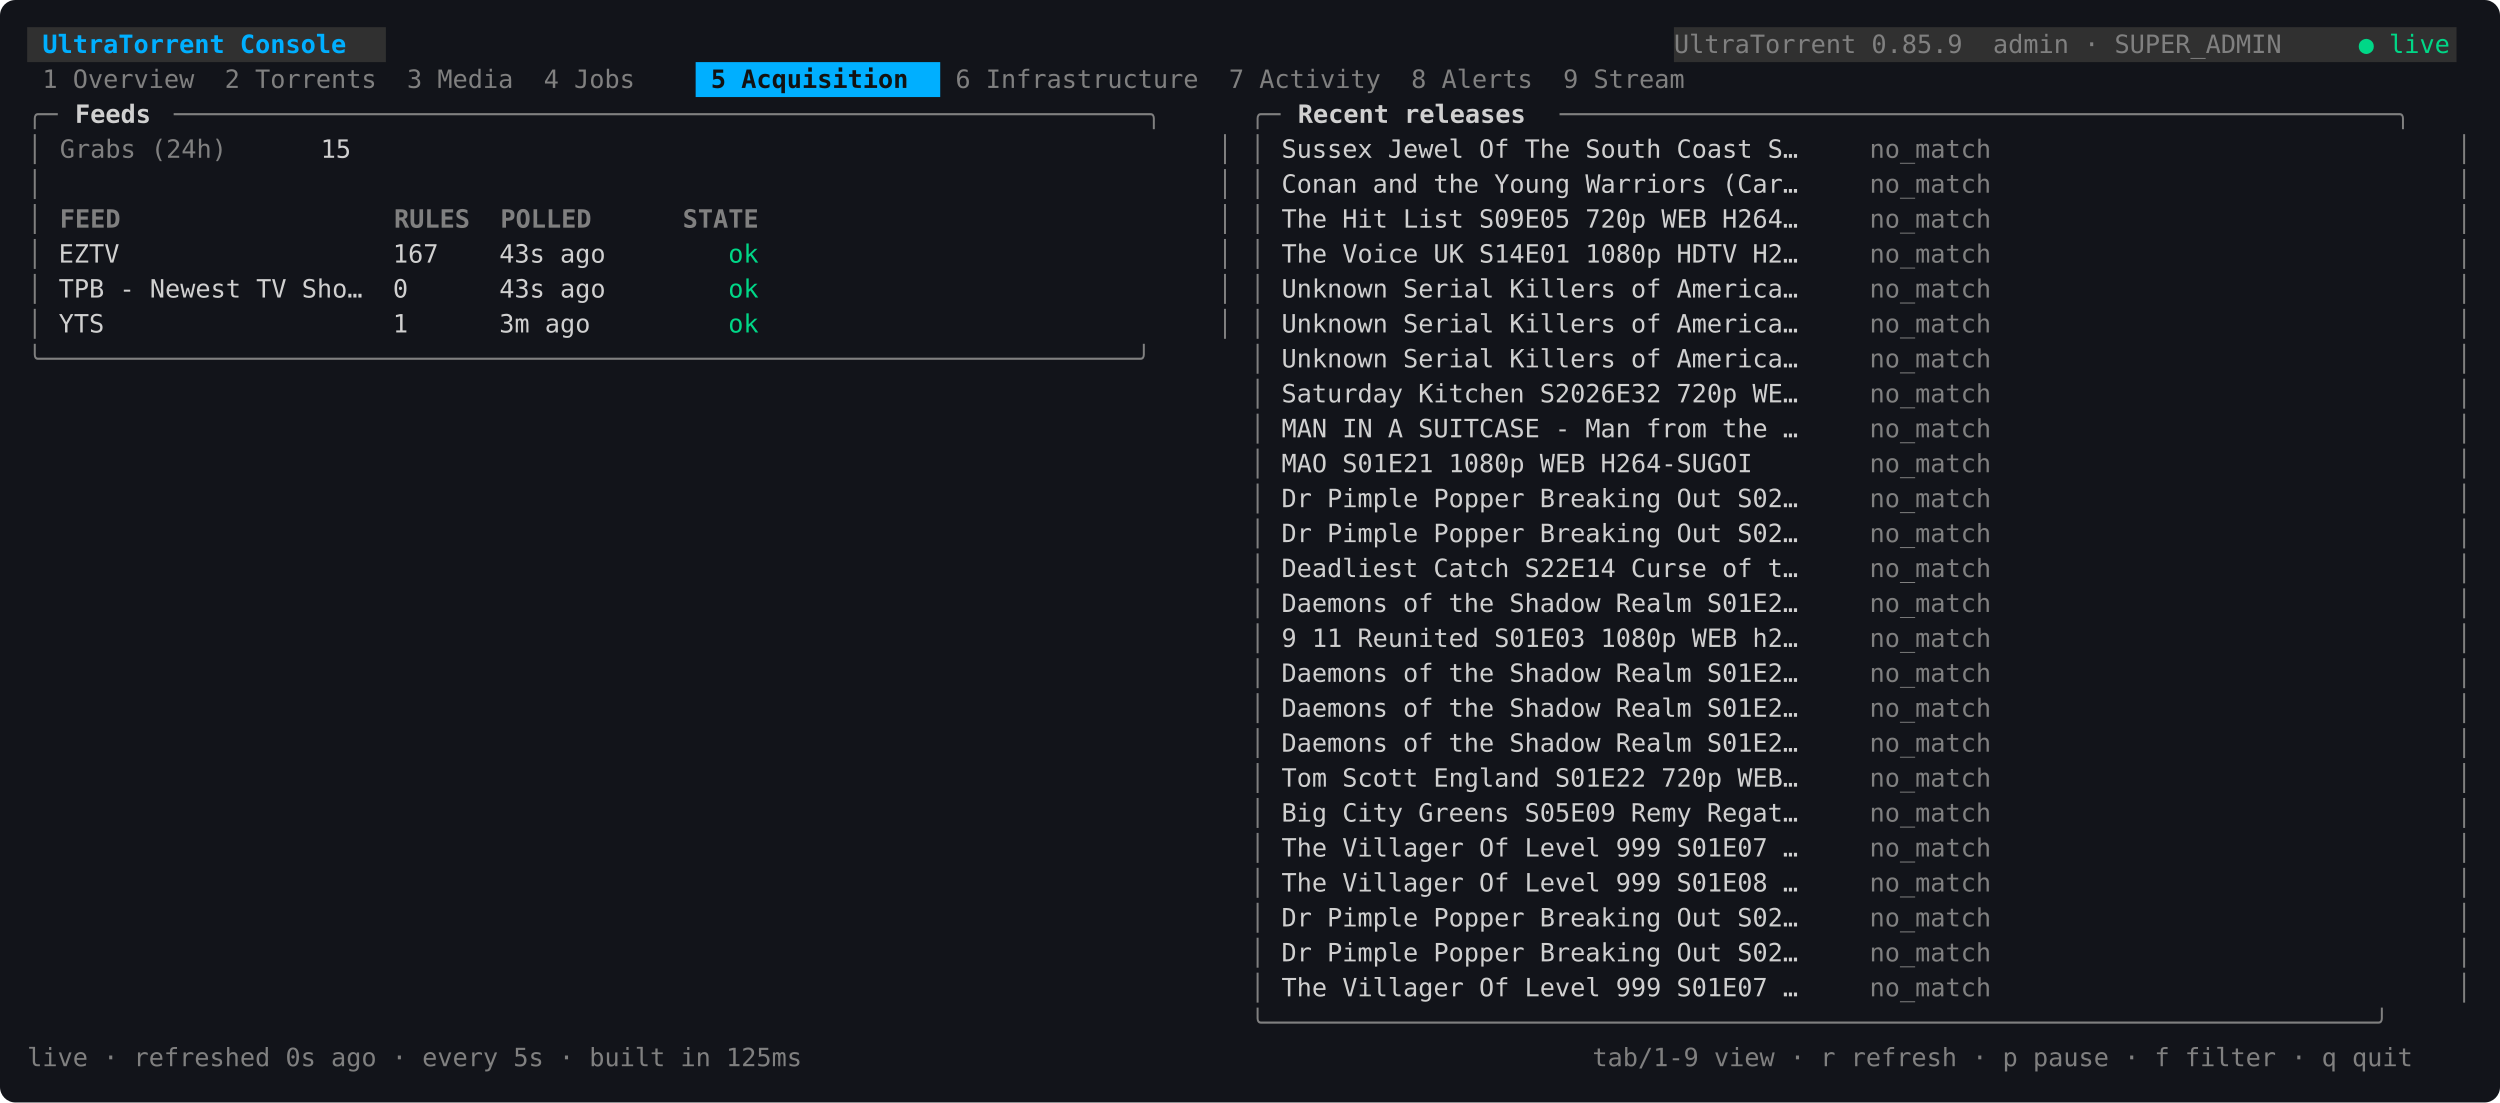
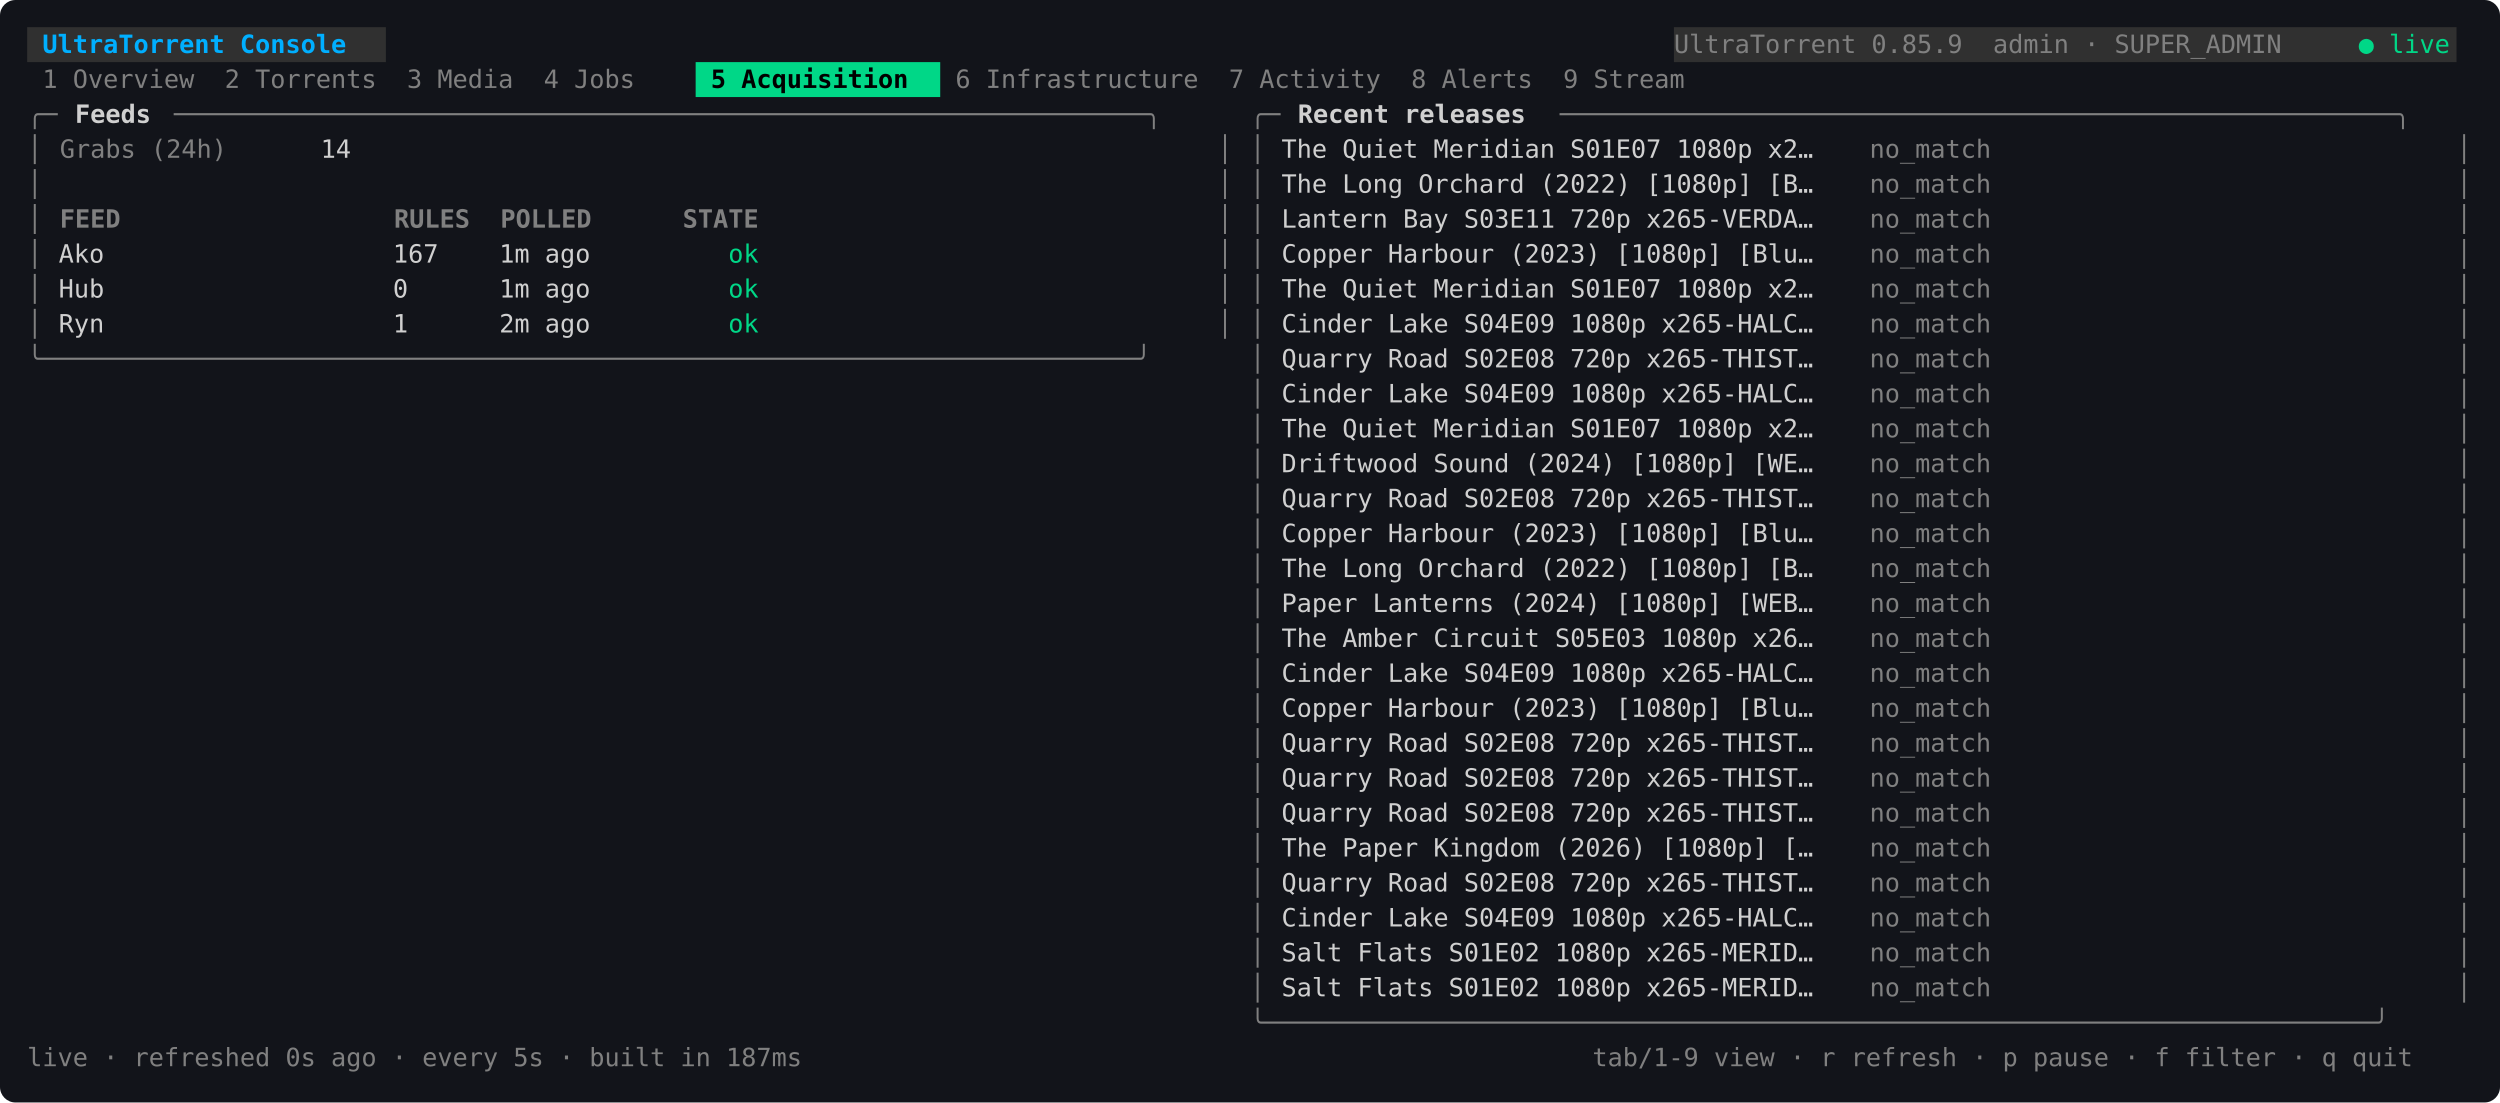
<svg xmlns="http://www.w3.org/2000/svg" viewBox="0 0 1288 568" width="1288" height="568" font-family="ui-monospace,SFMono-Regular,Menlo,Consolas,&quot;DejaVu Sans Mono&quot;,monospace" font-size="13">
  <rect width="100%" height="100%" rx="8" fill="#12141a" />
  <rect x="14.0" y="14.0" width="184.8" height="18.0" fill="#303030" />
  <rect x="862.4" y="14.0" width="403.2" height="18.0" fill="#303030" />
-   <rect x="358.4" y="32.0" width="126.0" height="18.0" fill="#00afff" />
+   <rect x="358.4" y="32.0" width="126.0" height="18.0" fill="#00d787" />
  <text x="14.0" y="27.3" fill="#00afff" xml:space="preserve" font-weight="700"> UltraTorrent Console</text>
  <text x="862.4" y="27.3" fill="#808080" xml:space="preserve">UltraTorrent 0.85.9  admin · SUPER_ADMIN</text>
  <text x="1215.2" y="27.3" fill="#00d787" xml:space="preserve">● live</text>
  <text x="14.0" y="45.3" fill="#808080" xml:space="preserve"> 1 Overview  2 Torrents  3 Media  4 Jobs</text>
-   <text x="358.4" y="45.3" fill="#121212" xml:space="preserve" font-weight="700"> 5 Acquisition</text>
+   <text x="358.4" y="45.3" fill="#000000" xml:space="preserve" font-weight="700"> 5 Acquisition</text>
  <text x="484.4" y="45.3" fill="#808080" xml:space="preserve"> 6 Infrastructure  7 Activity  8 Alerts  9 Stream</text>
  <text x="14.0" y="63.3" fill="#808080" xml:space="preserve">╭─</text>
  <text x="30.8" y="63.3" fill="#d0d0d0" xml:space="preserve" font-weight="700"> Feeds</text>
  <text x="89.6" y="63.3" fill="#808080" xml:space="preserve">────────────────────────────────────────────────────────────────╮</text>
  <text x="644.0" y="63.3" fill="#808080" xml:space="preserve">╭─</text>
  <text x="660.8" y="63.3" fill="#d0d0d0" xml:space="preserve" font-weight="700"> Recent releases</text>
  <text x="803.6" y="63.3" fill="#808080" xml:space="preserve">───────────────────────────────────────────────────────╮</text>
  <text x="14.0" y="81.3" fill="#808080" xml:space="preserve">│</text>
  <text x="30.8" y="81.3" fill="#808080" xml:space="preserve">Grabs (24h)</text>
-   <text x="165.2" y="81.3" fill="#d0d0d0" xml:space="preserve">15</text>
+   <text x="165.2" y="81.3" fill="#d0d0d0" xml:space="preserve">14</text>
  <text x="627.2" y="81.3" fill="#808080" xml:space="preserve">│</text>
  <text x="644.0" y="81.3" fill="#808080" xml:space="preserve">│</text>
-   <text x="652.4" y="81.3" fill="#d0d0d0" xml:space="preserve"> Sussex Jewel Of The South Coast S…</text>
+   <text x="652.4" y="81.3" fill="#d0d0d0" xml:space="preserve"> The Quiet Meridian S01E07 1080p x2…</text>
  <text x="963.2" y="81.3" fill="#808080" xml:space="preserve">no_match</text>
  <text x="1265.6" y="81.3" fill="#808080" xml:space="preserve">│</text>
  <text x="14.0" y="99.3" fill="#808080" xml:space="preserve">│</text>
  <text x="627.2" y="99.3" fill="#808080" xml:space="preserve">│</text>
  <text x="644.0" y="99.3" fill="#808080" xml:space="preserve">│</text>
-   <text x="652.4" y="99.3" fill="#d0d0d0" xml:space="preserve"> Conan and the Young Warriors (Car…</text>
+   <text x="652.4" y="99.3" fill="#d0d0d0" xml:space="preserve"> The Long Orchard (2022) [1080p] [B…</text>
  <text x="963.2" y="99.3" fill="#808080" xml:space="preserve">no_match</text>
  <text x="1265.6" y="99.3" fill="#808080" xml:space="preserve">│</text>
  <text x="14.0" y="117.3" fill="#808080" xml:space="preserve">│</text>
  <text x="30.8" y="117.3" fill="#808080" xml:space="preserve" font-weight="700">FEED                  RULES  POLLED      STATE</text>
  <text x="627.2" y="117.3" fill="#808080" xml:space="preserve">│</text>
  <text x="644.0" y="117.3" fill="#808080" xml:space="preserve">│</text>
-   <text x="652.4" y="117.3" fill="#d0d0d0" xml:space="preserve"> The Hit List S09E05 720p WEB H264…</text>
+   <text x="652.4" y="117.3" fill="#d0d0d0" xml:space="preserve"> Lantern Bay S03E11 720p x265-VERDA…</text>
  <text x="963.2" y="117.3" fill="#808080" xml:space="preserve">no_match</text>
  <text x="1265.6" y="117.3" fill="#808080" xml:space="preserve">│</text>
  <text x="14.0" y="135.3" fill="#808080" xml:space="preserve">│</text>
-   <text x="22.4" y="135.3" fill="#d0d0d0" xml:space="preserve"> EZTV                  167    43s ago</text>
+   <text x="22.4" y="135.3" fill="#d0d0d0" xml:space="preserve"> Ako                   167    1m ago</text>
  <text x="375.2" y="135.3" fill="#00d787" xml:space="preserve">ok</text>
  <text x="627.2" y="135.3" fill="#808080" xml:space="preserve">│</text>
  <text x="644.0" y="135.3" fill="#808080" xml:space="preserve">│</text>
-   <text x="652.4" y="135.3" fill="#d0d0d0" xml:space="preserve"> The Voice UK S14E01 1080p HDTV H2…</text>
+   <text x="652.4" y="135.3" fill="#d0d0d0" xml:space="preserve"> Copper Harbour (2023) [1080p] [Blu…</text>
  <text x="963.2" y="135.3" fill="#808080" xml:space="preserve">no_match</text>
  <text x="1265.6" y="135.3" fill="#808080" xml:space="preserve">│</text>
  <text x="14.0" y="153.3" fill="#808080" xml:space="preserve">│</text>
-   <text x="22.4" y="153.3" fill="#d0d0d0" xml:space="preserve"> TPB - Newest TV Sho…  0      43s ago</text>
+   <text x="22.4" y="153.3" fill="#d0d0d0" xml:space="preserve"> Hub                   0      1m ago</text>
  <text x="375.2" y="153.3" fill="#00d787" xml:space="preserve">ok</text>
  <text x="627.2" y="153.3" fill="#808080" xml:space="preserve">│</text>
  <text x="644.0" y="153.3" fill="#808080" xml:space="preserve">│</text>
-   <text x="652.4" y="153.3" fill="#d0d0d0" xml:space="preserve"> Unknown Serial Killers of America…</text>
+   <text x="652.4" y="153.3" fill="#d0d0d0" xml:space="preserve"> The Quiet Meridian S01E07 1080p x2…</text>
  <text x="963.2" y="153.3" fill="#808080" xml:space="preserve">no_match</text>
  <text x="1265.6" y="153.3" fill="#808080" xml:space="preserve">│</text>
  <text x="14.0" y="171.3" fill="#808080" xml:space="preserve">│</text>
-   <text x="22.4" y="171.3" fill="#d0d0d0" xml:space="preserve"> YTS                   1      3m ago</text>
+   <text x="22.4" y="171.3" fill="#d0d0d0" xml:space="preserve"> Ryn                   1      2m ago</text>
  <text x="375.2" y="171.3" fill="#00d787" xml:space="preserve">ok</text>
  <text x="627.2" y="171.3" fill="#808080" xml:space="preserve">│</text>
  <text x="644.0" y="171.3" fill="#808080" xml:space="preserve">│</text>
-   <text x="652.4" y="171.3" fill="#d0d0d0" xml:space="preserve"> Unknown Serial Killers of America…</text>
+   <text x="652.4" y="171.3" fill="#d0d0d0" xml:space="preserve"> Cinder Lake S04E09 1080p x265-HALC…</text>
  <text x="963.2" y="171.3" fill="#808080" xml:space="preserve">no_match</text>
  <text x="1265.6" y="171.3" fill="#808080" xml:space="preserve">│</text>
  <text x="14.0" y="189.3" fill="#808080" xml:space="preserve">╰────────────────────────────────────────────────────────────────────────╯</text>
  <text x="644.0" y="189.3" fill="#808080" xml:space="preserve">│</text>
-   <text x="652.4" y="189.3" fill="#d0d0d0" xml:space="preserve"> Unknown Serial Killers of America…</text>
+   <text x="652.4" y="189.3" fill="#d0d0d0" xml:space="preserve"> Quarry Road S02E08 720p x265-THIST…</text>
  <text x="963.2" y="189.3" fill="#808080" xml:space="preserve">no_match</text>
  <text x="1265.6" y="189.3" fill="#808080" xml:space="preserve">│</text>
  <text x="644.0" y="207.3" fill="#808080" xml:space="preserve">│</text>
-   <text x="652.4" y="207.3" fill="#d0d0d0" xml:space="preserve"> Saturday Kitchen S2026E32 720p WE…</text>
+   <text x="652.4" y="207.3" fill="#d0d0d0" xml:space="preserve"> Cinder Lake S04E09 1080p x265-HALC…</text>
  <text x="963.2" y="207.3" fill="#808080" xml:space="preserve">no_match</text>
  <text x="1265.6" y="207.3" fill="#808080" xml:space="preserve">│</text>
  <text x="644.0" y="225.3" fill="#808080" xml:space="preserve">│</text>
-   <text x="652.4" y="225.3" fill="#d0d0d0" xml:space="preserve"> MAN IN A SUITCASE - Man from the …</text>
+   <text x="652.4" y="225.3" fill="#d0d0d0" xml:space="preserve"> The Quiet Meridian S01E07 1080p x2…</text>
  <text x="963.2" y="225.3" fill="#808080" xml:space="preserve">no_match</text>
  <text x="1265.6" y="225.3" fill="#808080" xml:space="preserve">│</text>
  <text x="644.0" y="243.3" fill="#808080" xml:space="preserve">│</text>
-   <text x="652.4" y="243.3" fill="#d0d0d0" xml:space="preserve"> MAO S01E21 1080p WEB H264-SUGOI</text>
+   <text x="652.4" y="243.3" fill="#d0d0d0" xml:space="preserve"> Driftwood Sound (2024) [1080p] [WE…</text>
  <text x="963.2" y="243.3" fill="#808080" xml:space="preserve">no_match</text>
  <text x="1265.6" y="243.3" fill="#808080" xml:space="preserve">│</text>
  <text x="644.0" y="261.3" fill="#808080" xml:space="preserve">│</text>
-   <text x="652.4" y="261.3" fill="#d0d0d0" xml:space="preserve"> Dr Pimple Popper Breaking Out S02…</text>
+   <text x="652.4" y="261.3" fill="#d0d0d0" xml:space="preserve"> Quarry Road S02E08 720p x265-THIST…</text>
  <text x="963.2" y="261.3" fill="#808080" xml:space="preserve">no_match</text>
  <text x="1265.6" y="261.3" fill="#808080" xml:space="preserve">│</text>
  <text x="644.0" y="279.3" fill="#808080" xml:space="preserve">│</text>
-   <text x="652.4" y="279.3" fill="#d0d0d0" xml:space="preserve"> Dr Pimple Popper Breaking Out S02…</text>
+   <text x="652.4" y="279.3" fill="#d0d0d0" xml:space="preserve"> Copper Harbour (2023) [1080p] [Blu…</text>
  <text x="963.2" y="279.3" fill="#808080" xml:space="preserve">no_match</text>
  <text x="1265.6" y="279.3" fill="#808080" xml:space="preserve">│</text>
  <text x="644.0" y="297.3" fill="#808080" xml:space="preserve">│</text>
-   <text x="652.4" y="297.3" fill="#d0d0d0" xml:space="preserve"> Deadliest Catch S22E14 Curse of t…</text>
+   <text x="652.4" y="297.3" fill="#d0d0d0" xml:space="preserve"> The Long Orchard (2022) [1080p] [B…</text>
  <text x="963.2" y="297.3" fill="#808080" xml:space="preserve">no_match</text>
  <text x="1265.6" y="297.3" fill="#808080" xml:space="preserve">│</text>
  <text x="644.0" y="315.3" fill="#808080" xml:space="preserve">│</text>
-   <text x="652.4" y="315.3" fill="#d0d0d0" xml:space="preserve"> Daemons of the Shadow Realm S01E2…</text>
+   <text x="652.4" y="315.3" fill="#d0d0d0" xml:space="preserve"> Paper Lanterns (2024) [1080p] [WEB…</text>
  <text x="963.2" y="315.3" fill="#808080" xml:space="preserve">no_match</text>
  <text x="1265.6" y="315.3" fill="#808080" xml:space="preserve">│</text>
  <text x="644.0" y="333.3" fill="#808080" xml:space="preserve">│</text>
-   <text x="652.4" y="333.3" fill="#d0d0d0" xml:space="preserve"> 9 11 Reunited S01E03 1080p WEB h2…</text>
+   <text x="652.4" y="333.3" fill="#d0d0d0" xml:space="preserve"> The Amber Circuit S05E03 1080p x26…</text>
  <text x="963.2" y="333.3" fill="#808080" xml:space="preserve">no_match</text>
  <text x="1265.6" y="333.3" fill="#808080" xml:space="preserve">│</text>
  <text x="644.0" y="351.3" fill="#808080" xml:space="preserve">│</text>
-   <text x="652.4" y="351.3" fill="#d0d0d0" xml:space="preserve"> Daemons of the Shadow Realm S01E2…</text>
+   <text x="652.4" y="351.3" fill="#d0d0d0" xml:space="preserve"> Cinder Lake S04E09 1080p x265-HALC…</text>
  <text x="963.2" y="351.3" fill="#808080" xml:space="preserve">no_match</text>
  <text x="1265.6" y="351.3" fill="#808080" xml:space="preserve">│</text>
  <text x="644.0" y="369.3" fill="#808080" xml:space="preserve">│</text>
-   <text x="652.4" y="369.3" fill="#d0d0d0" xml:space="preserve"> Daemons of the Shadow Realm S01E2…</text>
+   <text x="652.4" y="369.3" fill="#d0d0d0" xml:space="preserve"> Copper Harbour (2023) [1080p] [Blu…</text>
  <text x="963.2" y="369.3" fill="#808080" xml:space="preserve">no_match</text>
  <text x="1265.6" y="369.3" fill="#808080" xml:space="preserve">│</text>
  <text x="644.0" y="387.3" fill="#808080" xml:space="preserve">│</text>
-   <text x="652.4" y="387.3" fill="#d0d0d0" xml:space="preserve"> Daemons of the Shadow Realm S01E2…</text>
+   <text x="652.4" y="387.3" fill="#d0d0d0" xml:space="preserve"> Quarry Road S02E08 720p x265-THIST…</text>
  <text x="963.2" y="387.3" fill="#808080" xml:space="preserve">no_match</text>
  <text x="1265.6" y="387.3" fill="#808080" xml:space="preserve">│</text>
  <text x="644.0" y="405.3" fill="#808080" xml:space="preserve">│</text>
-   <text x="652.4" y="405.3" fill="#d0d0d0" xml:space="preserve"> Tom Scott England S01E22 720p WEB…</text>
+   <text x="652.4" y="405.3" fill="#d0d0d0" xml:space="preserve"> Quarry Road S02E08 720p x265-THIST…</text>
  <text x="963.2" y="405.3" fill="#808080" xml:space="preserve">no_match</text>
  <text x="1265.6" y="405.3" fill="#808080" xml:space="preserve">│</text>
  <text x="644.0" y="423.3" fill="#808080" xml:space="preserve">│</text>
-   <text x="652.4" y="423.3" fill="#d0d0d0" xml:space="preserve"> Big City Greens S05E09 Remy Regat…</text>
+   <text x="652.4" y="423.3" fill="#d0d0d0" xml:space="preserve"> Quarry Road S02E08 720p x265-THIST…</text>
  <text x="963.2" y="423.3" fill="#808080" xml:space="preserve">no_match</text>
  <text x="1265.6" y="423.3" fill="#808080" xml:space="preserve">│</text>
  <text x="644.0" y="441.3" fill="#808080" xml:space="preserve">│</text>
-   <text x="652.4" y="441.3" fill="#d0d0d0" xml:space="preserve"> The Villager Of Level 999 S01E07 …</text>
+   <text x="652.4" y="441.3" fill="#d0d0d0" xml:space="preserve"> The Paper Kingdom (2026) [1080p] […</text>
  <text x="963.2" y="441.3" fill="#808080" xml:space="preserve">no_match</text>
  <text x="1265.6" y="441.3" fill="#808080" xml:space="preserve">│</text>
  <text x="644.0" y="459.3" fill="#808080" xml:space="preserve">│</text>
-   <text x="652.4" y="459.3" fill="#d0d0d0" xml:space="preserve"> The Villager Of Level 999 S01E08 …</text>
+   <text x="652.4" y="459.3" fill="#d0d0d0" xml:space="preserve"> Quarry Road S02E08 720p x265-THIST…</text>
  <text x="963.2" y="459.3" fill="#808080" xml:space="preserve">no_match</text>
  <text x="1265.6" y="459.3" fill="#808080" xml:space="preserve">│</text>
  <text x="644.0" y="477.3" fill="#808080" xml:space="preserve">│</text>
-   <text x="652.4" y="477.3" fill="#d0d0d0" xml:space="preserve"> Dr Pimple Popper Breaking Out S02…</text>
+   <text x="652.4" y="477.3" fill="#d0d0d0" xml:space="preserve"> Cinder Lake S04E09 1080p x265-HALC…</text>
  <text x="963.2" y="477.3" fill="#808080" xml:space="preserve">no_match</text>
  <text x="1265.6" y="477.3" fill="#808080" xml:space="preserve">│</text>
  <text x="644.0" y="495.3" fill="#808080" xml:space="preserve">│</text>
-   <text x="652.4" y="495.3" fill="#d0d0d0" xml:space="preserve"> Dr Pimple Popper Breaking Out S02…</text>
+   <text x="652.4" y="495.3" fill="#d0d0d0" xml:space="preserve"> Salt Flats S01E02 1080p x265-MERID…</text>
  <text x="963.2" y="495.3" fill="#808080" xml:space="preserve">no_match</text>
  <text x="1265.6" y="495.3" fill="#808080" xml:space="preserve">│</text>
  <text x="644.0" y="513.3" fill="#808080" xml:space="preserve">│</text>
-   <text x="652.4" y="513.3" fill="#d0d0d0" xml:space="preserve"> The Villager Of Level 999 S01E07 …</text>
+   <text x="652.4" y="513.3" fill="#d0d0d0" xml:space="preserve"> Salt Flats S01E02 1080p x265-MERID…</text>
  <text x="963.2" y="513.3" fill="#808080" xml:space="preserve">no_match</text>
  <text x="1265.6" y="513.3" fill="#808080" xml:space="preserve">│</text>
  <text x="644.0" y="531.3" fill="#808080" xml:space="preserve">╰─────────────────────────────────────────────────────────────────────────╯</text>
-   <text x="14.0" y="549.3" fill="#808080" xml:space="preserve">live · refreshed 0s ago · every 5s · built in 125ms</text>
+   <text x="14.0" y="549.3" fill="#808080" xml:space="preserve">live · refreshed 0s ago · every 5s · built in 187ms</text>
  <text x="820.4" y="549.3" fill="#808080" xml:space="preserve">tab/1-9 view · r refresh · p pause · f filter · q quit</text>
</svg>
